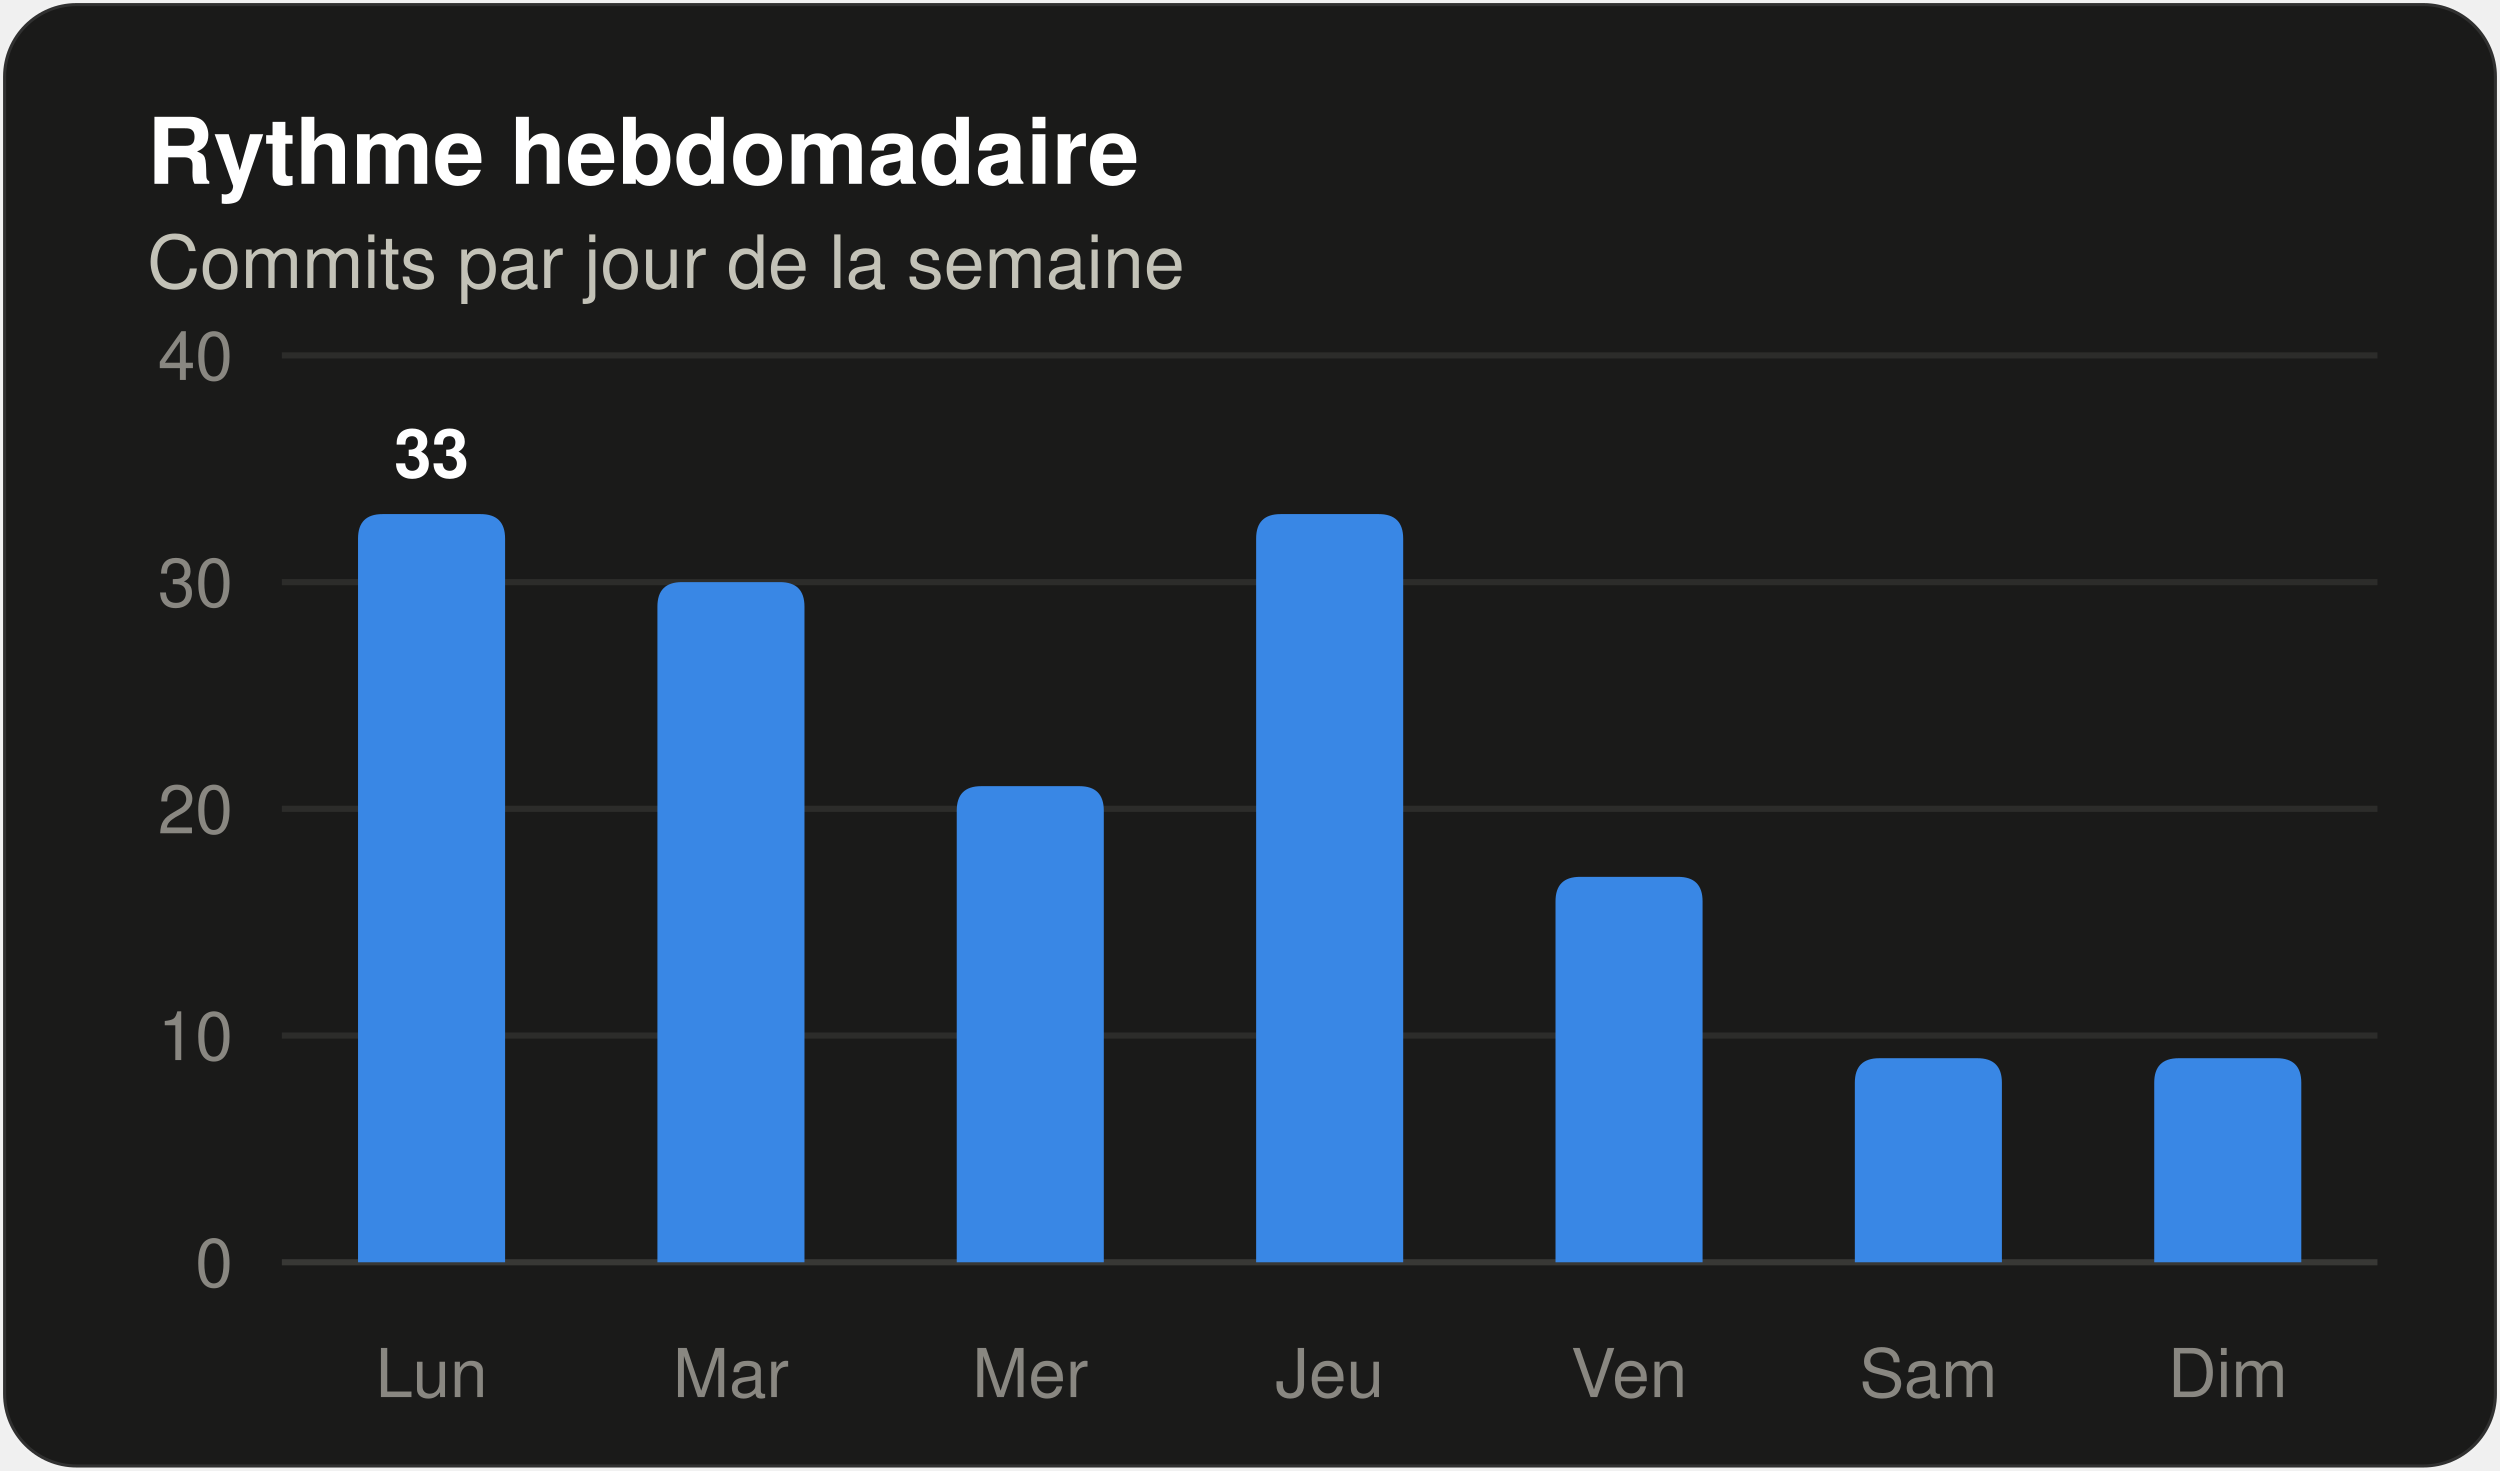
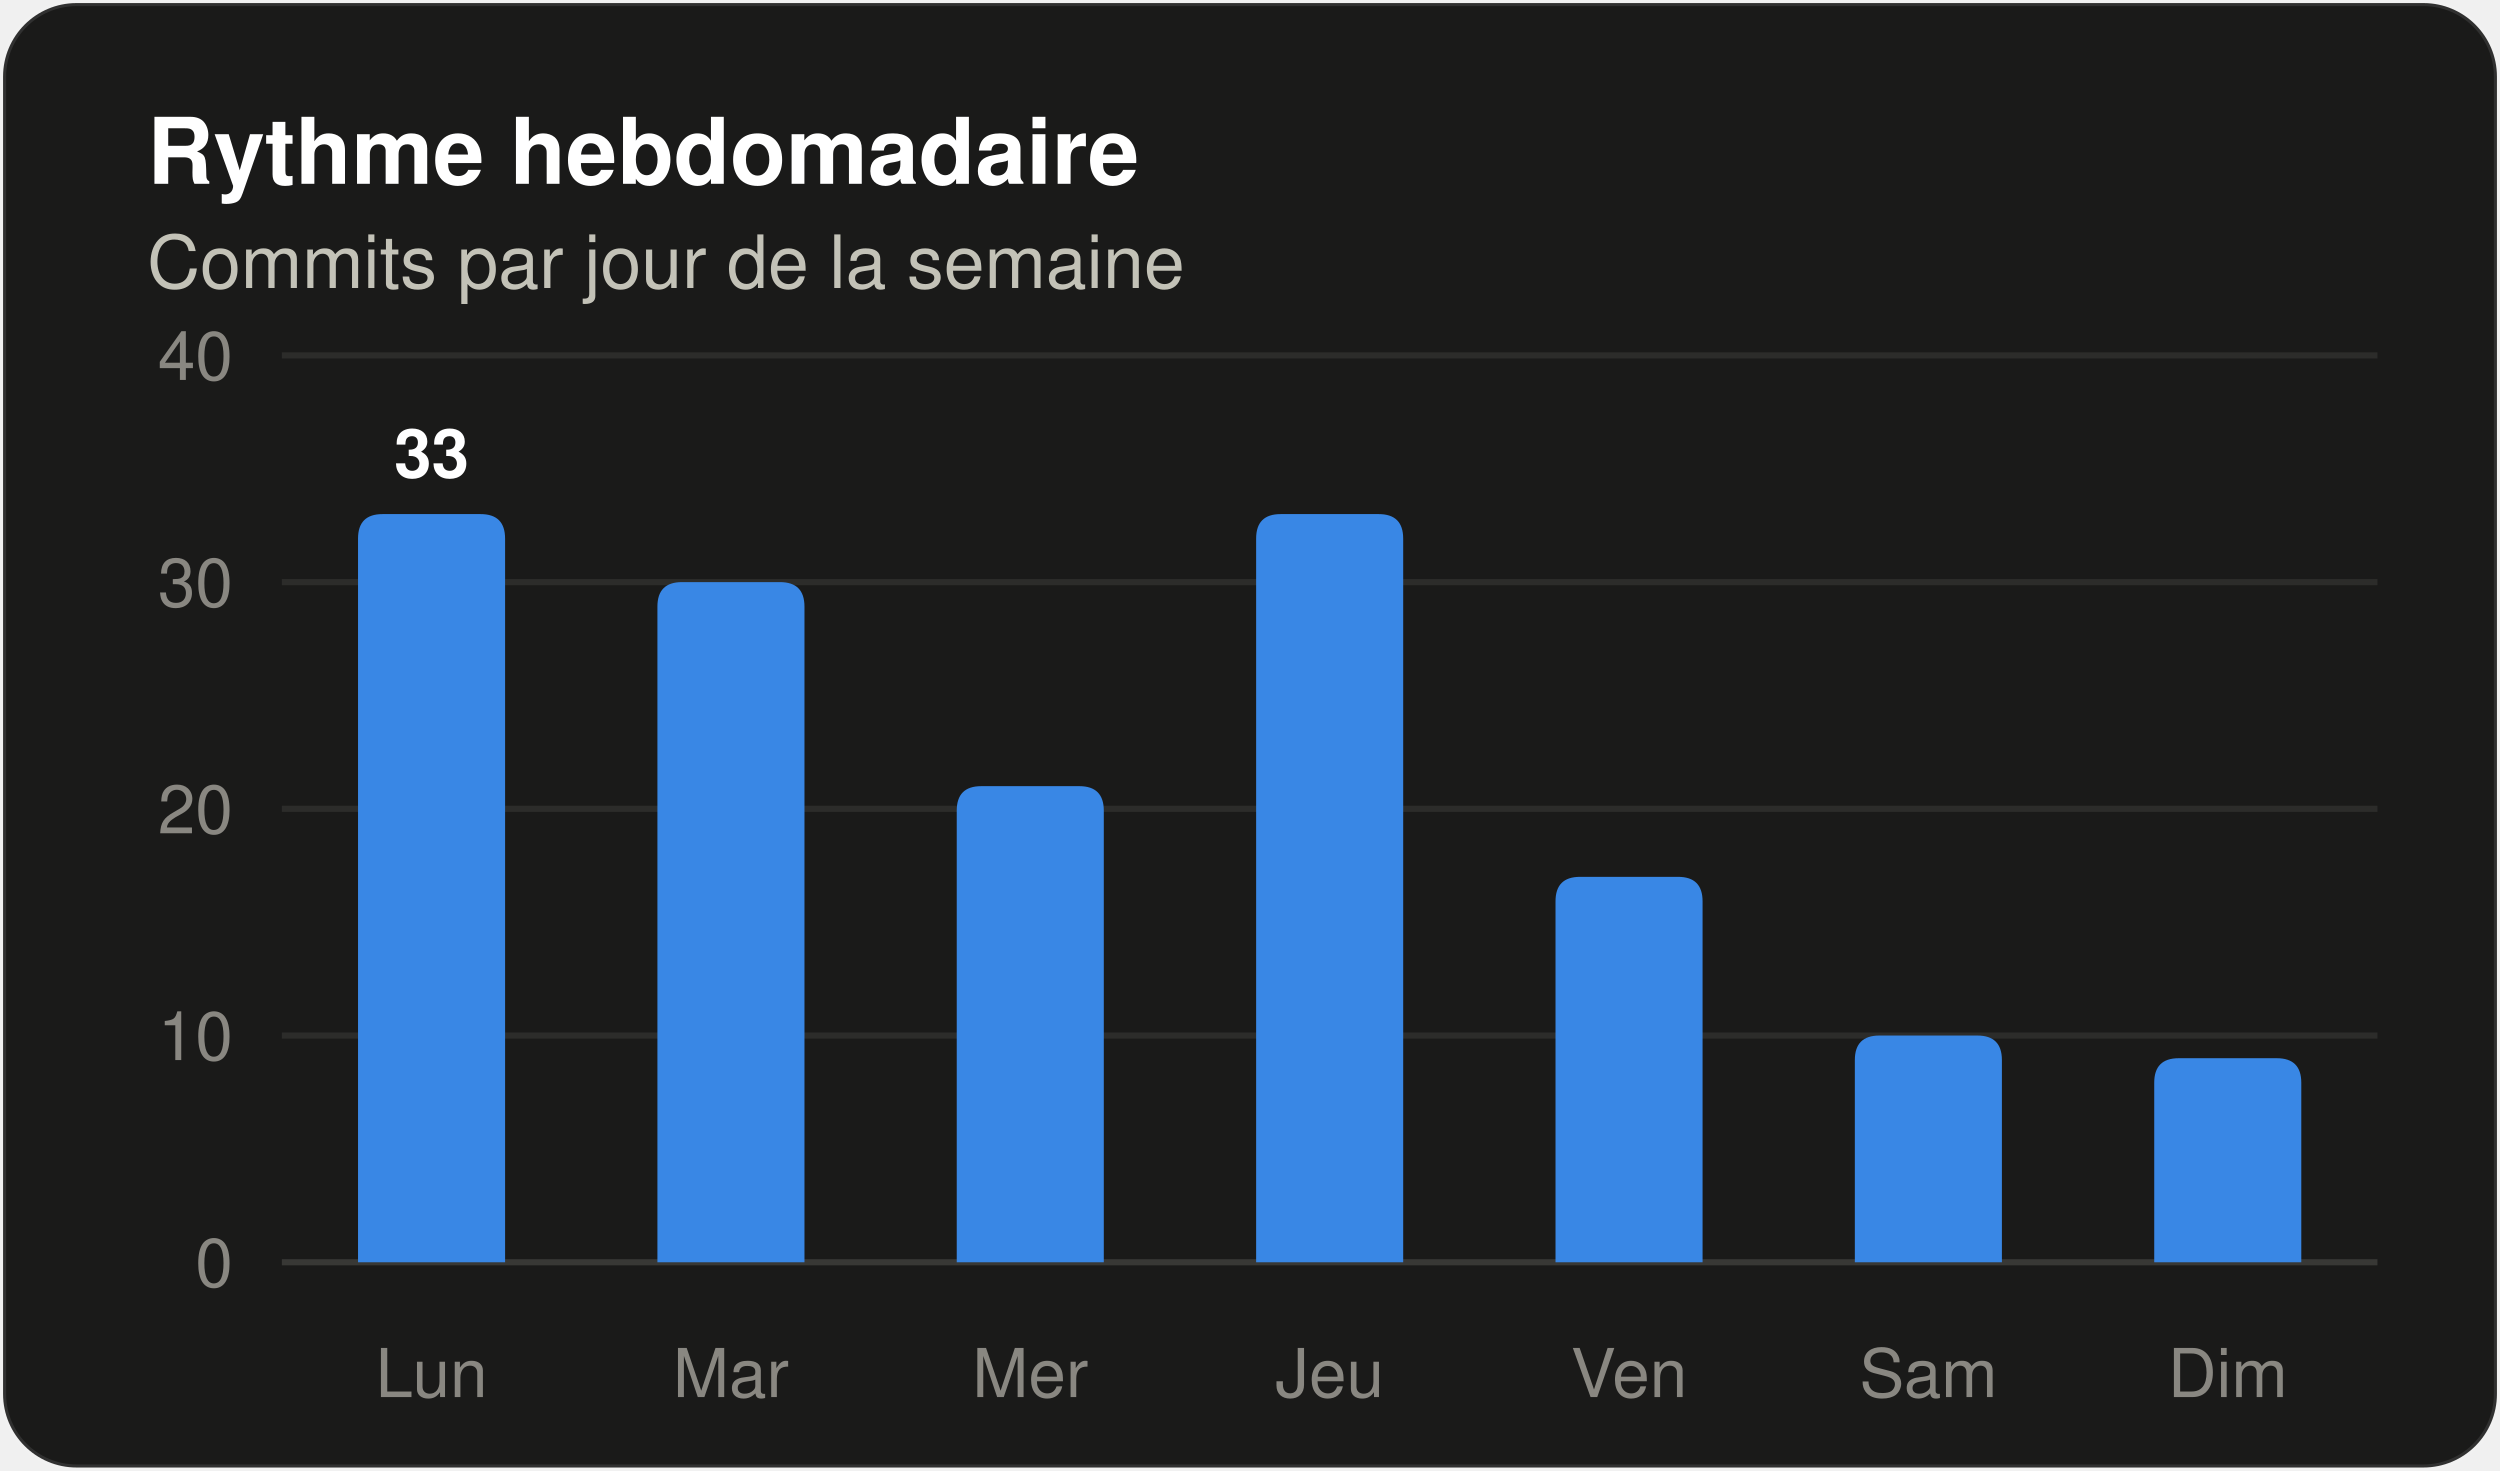
<svg xmlns="http://www.w3.org/2000/svg" width="408" height="240" viewBox="0 0 408 240" role="img" aria-label="Histogramme des commits par jour de la semaine" font-family="system-ui, 'Segoe UI', Ubuntu, Helvetica, Arial, sans-serif">
  <rect x="0.5" y="0.5" width="407" height="239" rx="12" fill="#1a1a19" stroke="rgba(255,255,255,0.10)" />
  <text x="24" y="30" font-size="15" fill="#ffffff" font-weight="600">Rythme hebdomadaire</text>
  <text x="24" y="47" font-size="12" fill="#c3c2b7">Commits par jour de la semaine</text>
  <line x1="46" y1="206.0" x2="388" y2="206.0" stroke="#383835" stroke-width="1" />
  <text x="38" y="210" font-size="11" fill="#898781" text-anchor="end" font-variant-numeric="tabular-nums">0</text>
  <line x1="46" y1="169.0" x2="388" y2="169.0" stroke="#2c2c2a" stroke-width="1" />
  <text x="38" y="173" font-size="11" fill="#898781" text-anchor="end" font-variant-numeric="tabular-nums">10</text>
  <line x1="46" y1="132.0" x2="388" y2="132.0" stroke="#2c2c2a" stroke-width="1" />
  <text x="38" y="136" font-size="11" fill="#898781" text-anchor="end" font-variant-numeric="tabular-nums">20</text>
  <line x1="46" y1="95.0" x2="388" y2="95.0" stroke="#2c2c2a" stroke-width="1" />
  <text x="38" y="99" font-size="11" fill="#898781" text-anchor="end" font-variant-numeric="tabular-nums">30</text>
  <line x1="46" y1="58.0" x2="388" y2="58.0" stroke="#2c2c2a" stroke-width="1" />
  <text x="38" y="62" font-size="11" fill="#898781" text-anchor="end" font-variant-numeric="tabular-nums">40</text>
  <path d="M 58.43 206.00 V 87.90 Q 58.43 83.90 62.43 83.90 H 78.43 Q 82.43 83.90 82.43 87.90 V 206.00 Z" fill="#3987e5" />
  <text x="70.429" y="77.9" font-size="11" fill="#ffffff" font-weight="600" text-anchor="middle">33</text>
  <text x="70.429" y="228" font-size="11" fill="#898781" text-anchor="middle">Lun</text>
  <path d="M 107.29 206.00 V 99.00 Q 107.29 95.00 111.29 95.00 H 127.29 Q 131.29 95.00 131.29 99.00 V 206.00 Z" fill="#3987e5" />
  <text x="119.286" y="228" font-size="11" fill="#898781" text-anchor="middle">Mar</text>
  <path d="M 156.14 206.00 V 132.30 Q 156.14 128.30 160.14 128.30 H 176.14 Q 180.14 128.30 180.14 132.30 V 206.00 Z" fill="#3987e5" />
  <text x="168.143" y="228" font-size="11" fill="#898781" text-anchor="middle">Mer</text>
  <path d="M 205.00 206.00 V 87.90 Q 205.00 83.90 209.00 83.90 H 225.00 Q 229.00 83.90 229.00 87.90 V 206.00 Z" fill="#3987e5" />
  <text x="217" y="228" font-size="11" fill="#898781" text-anchor="middle">Jeu</text>
  <path d="M 253.86 206.00 V 147.10 Q 253.86 143.10 257.86 143.10 H 273.86 Q 277.86 143.10 277.86 147.10 V 206.00 Z" fill="#3987e5" />
  <text x="265.857" y="228" font-size="11" fill="#898781" text-anchor="middle">Ven</text>
-   <path d="M 302.71 206.00 V 176.70 Q 302.71 172.70 306.71 172.70 H 322.71 Q 326.71 172.70 326.71 176.70 V 206.00 Z" fill="#3987e5" />
+   <path d="M 302.71 206.00 V 173.00 Q 302.71 169.00 306.71 169.00 H 322.71 Q 326.71 169.00 326.71 173.00 V 206.00 Z" fill="#3987e5" />
  <text x="314.714" y="228" font-size="11" fill="#898781" text-anchor="middle">Sam</text>
  <path d="M 351.57 206.00 V 176.70 Q 351.57 172.70 355.57 172.70 H 371.57 Q 375.57 172.70 375.57 176.70 V 206.00 Z" fill="#3987e5" />
  <text x="363.571" y="228" font-size="11" fill="#898781" text-anchor="middle">Dim</text>
</svg>
